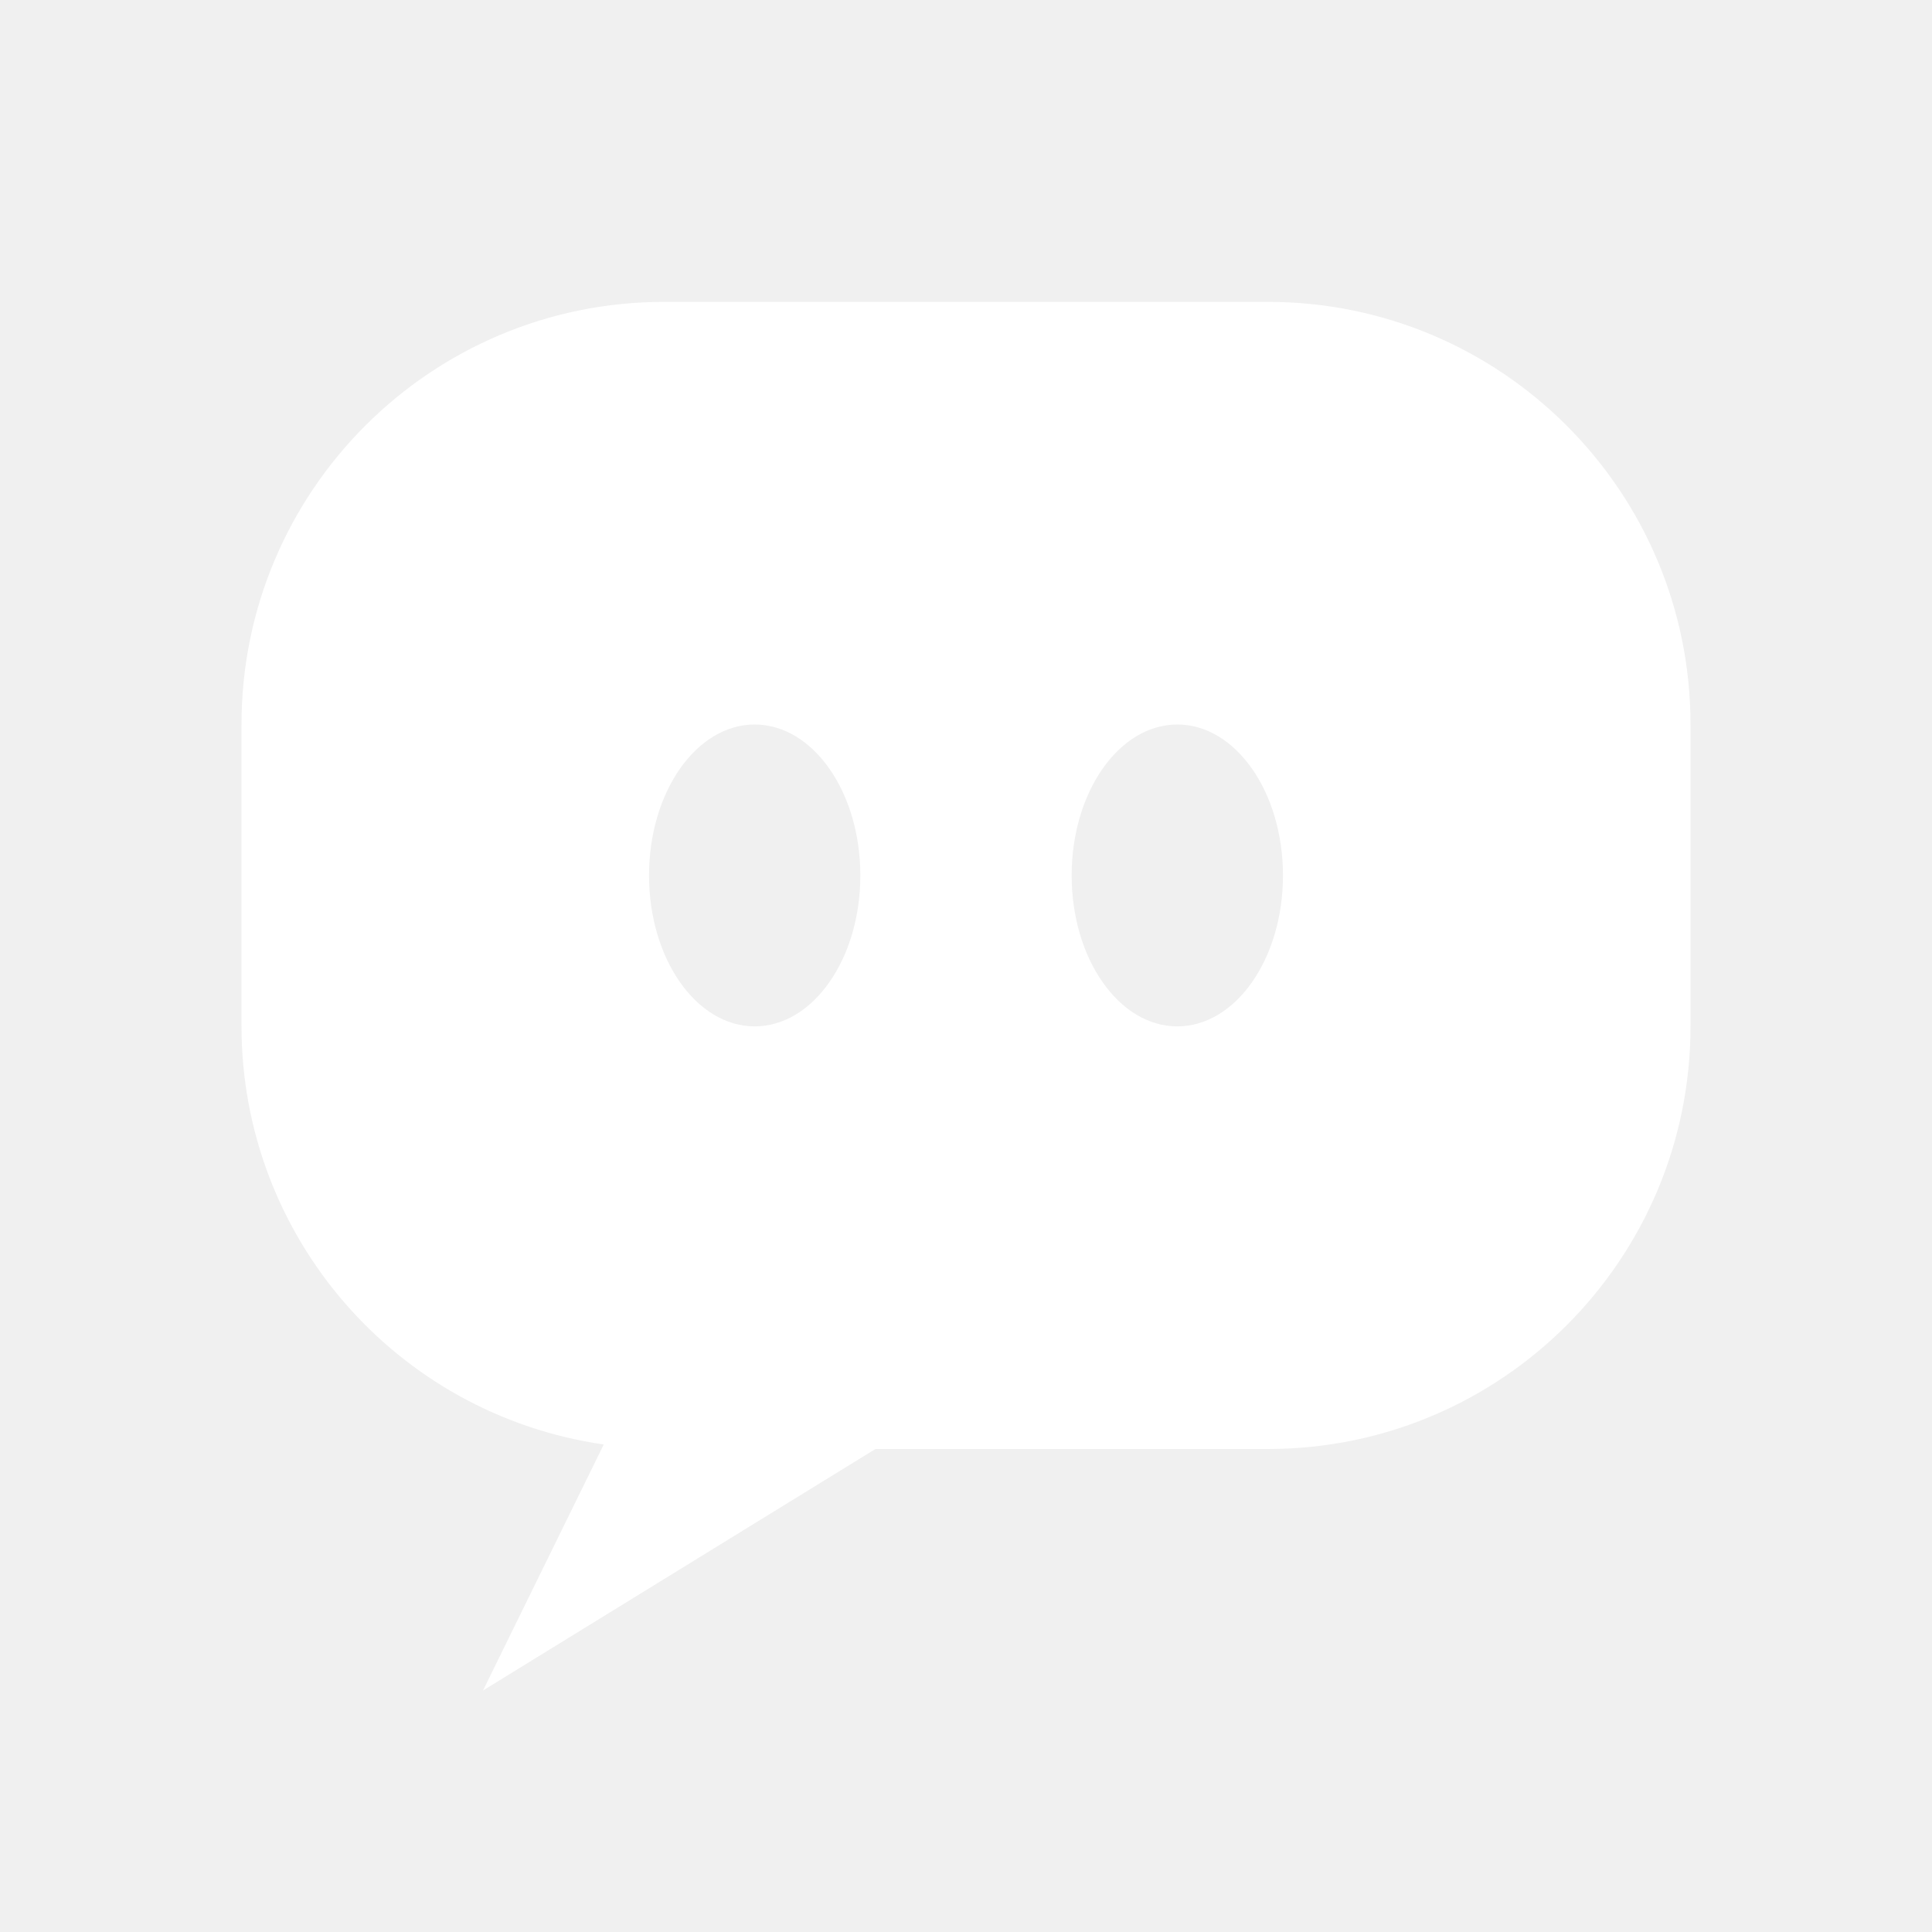
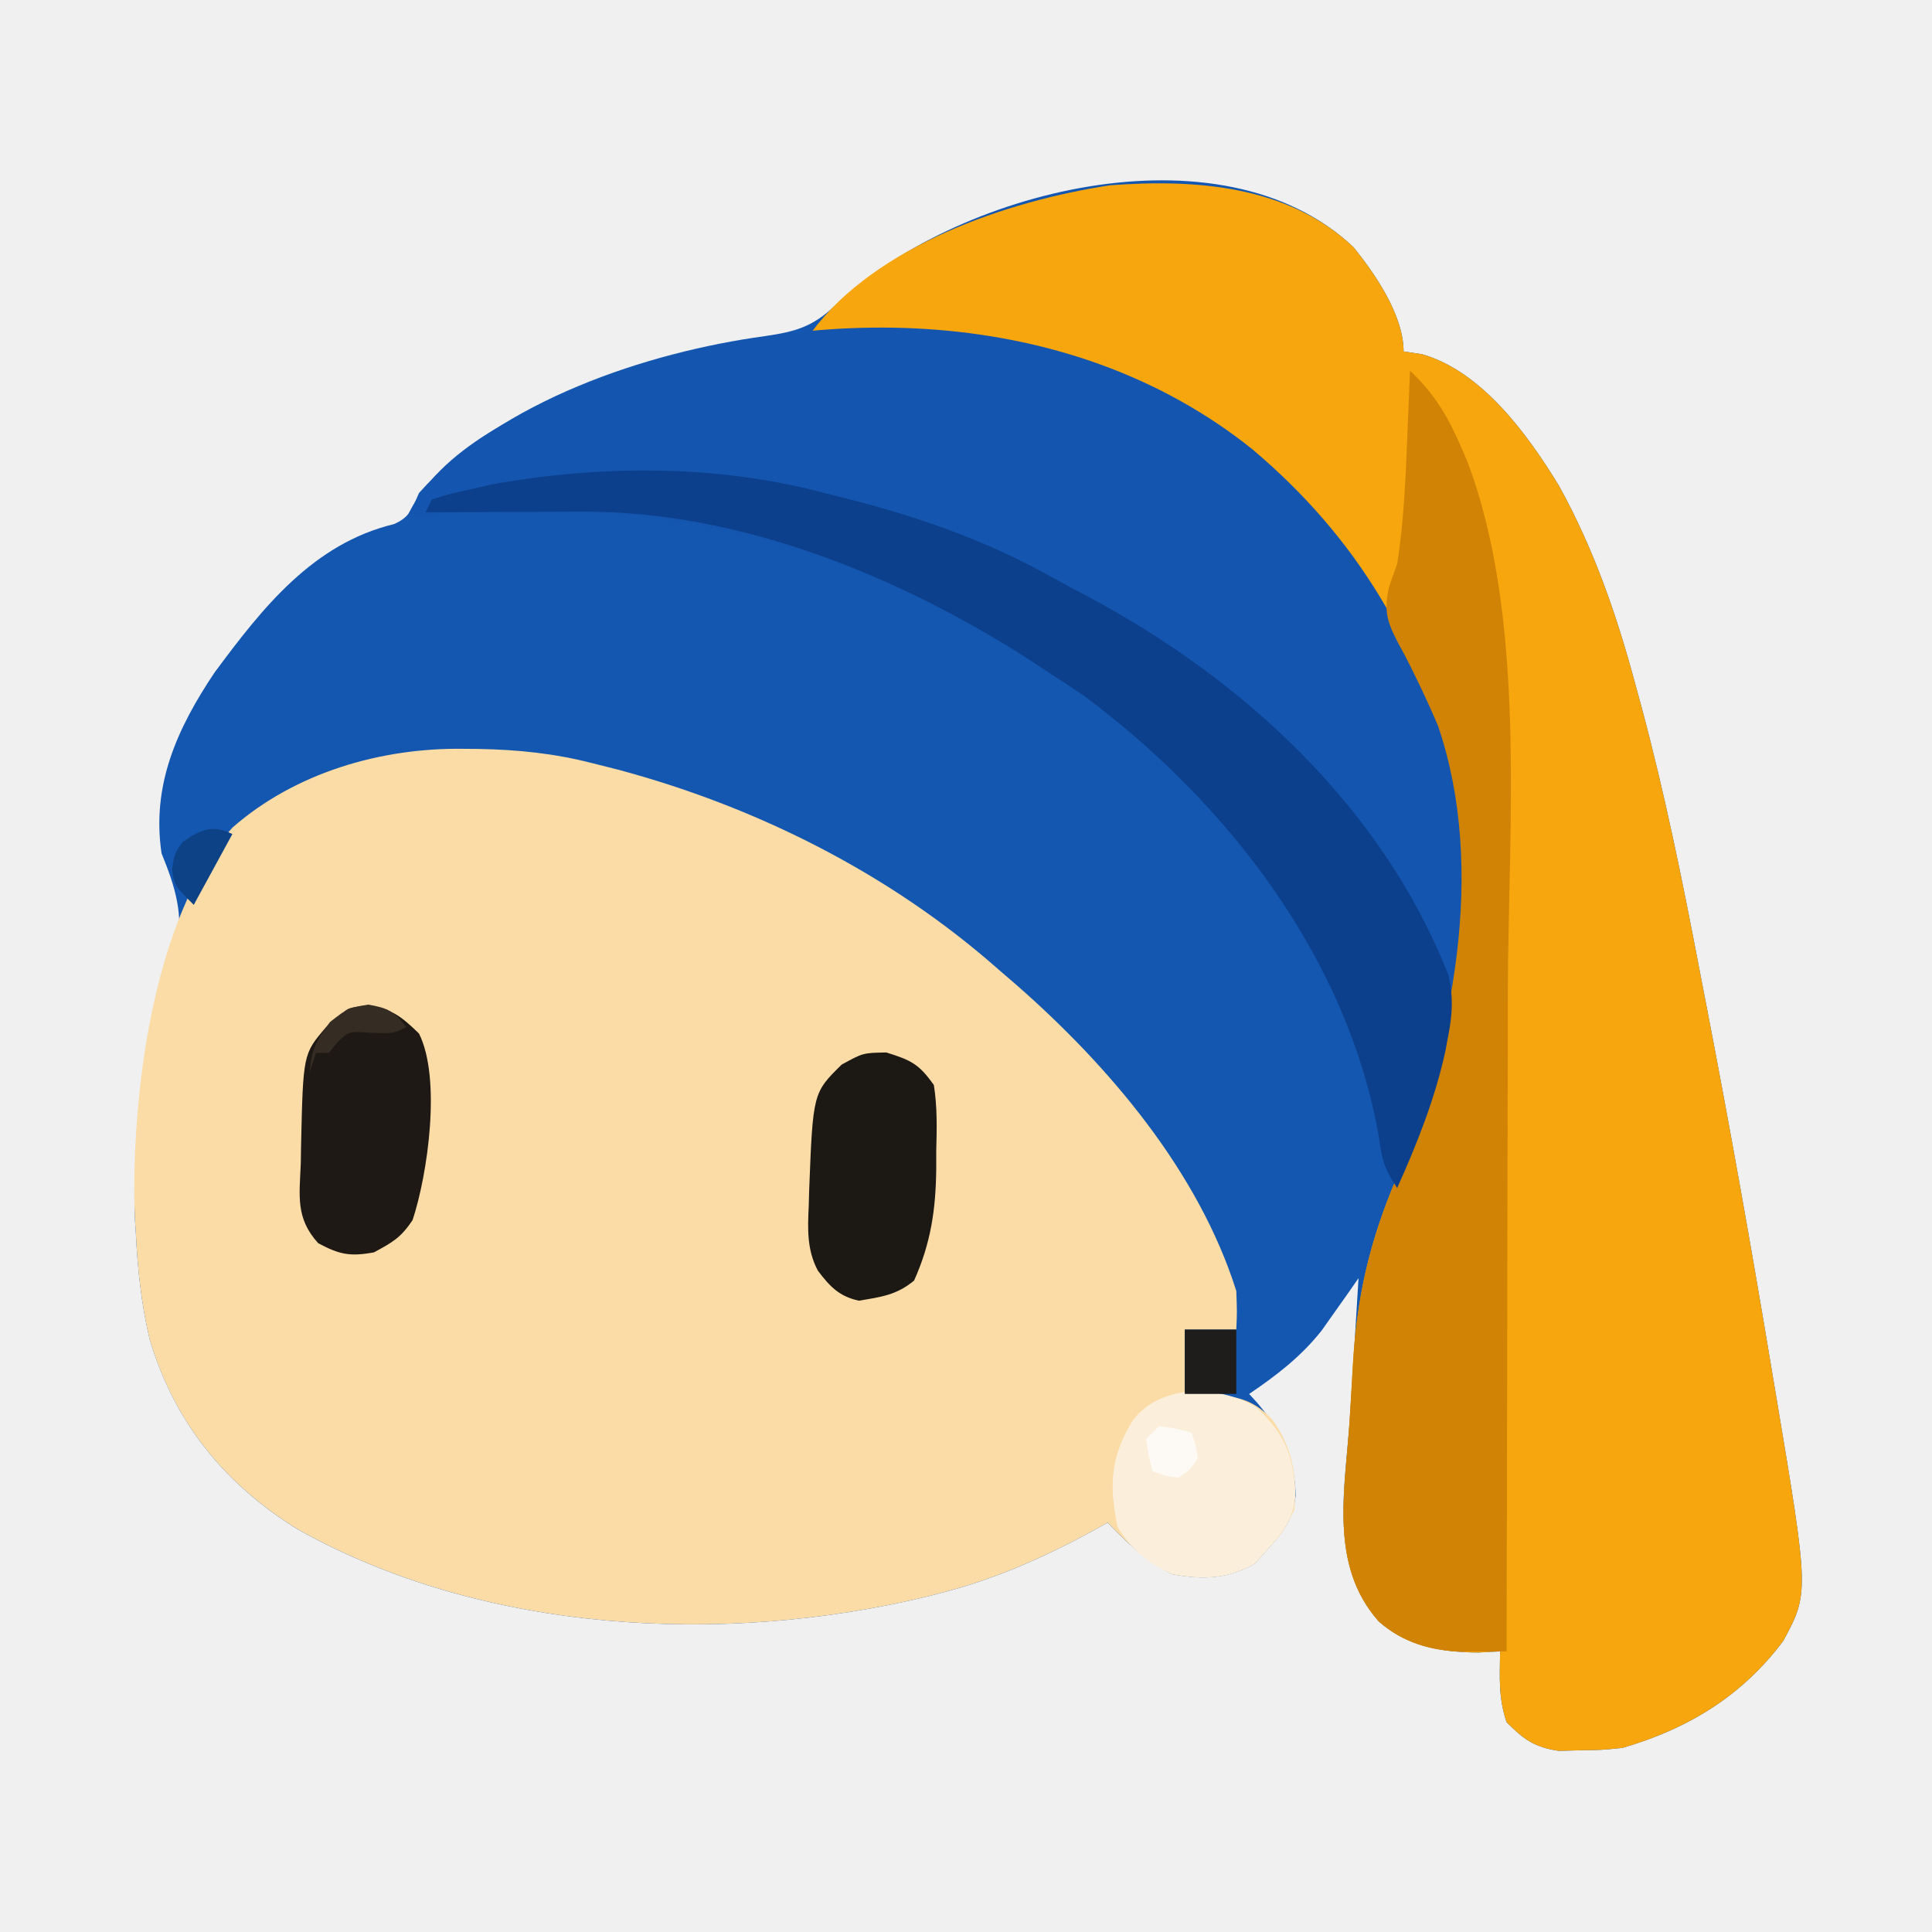
- <svg xmlns="http://www.w3.org/2000/svg" width="128" height="128" viewBox="0 0 128 128" fill="none">
-   <path fill-rule="evenodd" clip-rule="evenodd" d="M44 20H84A28 28 0 0 1 112 48V68A28 28 0 0 1 84 96H58L32 112L40 95.7A28 28 0 0 1 16 68V48A28 28 0 0 1 44 20ZM43 58a7 10 0 1 0 14 0a7 10 0 1 0-14 0ZM71 58a7 10 0 1 0 14 0a7 10 0 1 0-14 0Z" fill="white" />
+ <svg xmlns="http://www.w3.org/2000/svg" width="256" height="256" viewBox="0 0 256 256" fill="none">
+   <g class="bot-body">
+     <g transform="translate(18 24.3953) scale(0.852713)">
+       <path d="M0 0 C3.42 4.21 7.79 10.62 7.79 16.21 C8.74 16.35 9.69 16.5 10.67 16.64 C19.99 19.31 27.14 29.2 31.98 37.16 C37.31 46.82 40.84 56.96 43.71 67.58 C44.05 68.84 44.4 70.1 44.75 71.4 C48.36 84.84 51.12 98.42 53.73 112.08 C54.11 114.04 54.49 116.01 54.87 117.97 C58.52 136.84 61.89 155.75 65.04 174.71 C65.34 176.44 65.34 176.44 65.63 178.21 C70.81 209.12 70.81 209.12 66.79 216.58 C60.38 225.15 51.96 230.26 41.79 233.21 C38.54 233.54 38.54 233.54 35.23 233.58 C34.14 233.61 33.04 233.64 31.91 233.67 C28.11 233.11 26.49 231.91 23.79 229.21 C22.51 225.36 22.73 222.26 22.79 218.21 C21.66 218.27 20.52 218.33 19.36 218.39 C13.68 218.35 8.28 217.41 3.93 213.55 C-4.03 204.55 -1.18 192.38 -0.5 181.15 C-0.4 179.61 -0.3 178.06 -0.21 176.52 C-0.11 174.93 -0.01 173.34 0.08 171.76 C0.32 167.91 0.55 164.06 0.79 160.21 C0.27 160.95 -0.25 161.7 -0.78 162.47 C-1.48 163.45 -2.18 164.43 -2.89 165.45 C-3.58 166.42 -4.26 167.39 -4.97 168.39 C-8.18 172.43 -11.96 175.33 -16.21 178.21 C-15.79 178.67 -15.36 179.13 -14.93 179.61 C-11.08 184.19 -9.23 187.85 -8.97 193.88 C-9.34 197.54 -10.77 199.51 -13.21 202.21 C-13.91 202.99 -14.61 203.77 -15.33 204.58 C-19.6 207 -23.42 207.09 -28.21 206.21 C-32.2 204.26 -35.12 201.35 -38.21 198.21 C-39.14 198.73 -40.08 199.25 -41.04 199.78 C-48.46 203.77 -55.72 206.97 -63.89 209.08 C-64.63 209.27 -65.36 209.46 -66.12 209.66 C-97.74 217.34 -135.17 215.45 -164.02 199.27 C-175.4 192.24 -183.24 182.62 -187.08 169.64 C-188.36 164.2 -188.94 158.79 -189.21 153.21 C-189.26 152.42 -189.31 151.62 -189.37 150.81 C-189.87 136.95 -187.05 122.6 -182.88 109.43 C-181.7 103.78 -183.09 99.41 -185.21 94.21 C-186.8 83.6 -182.77 74.74 -176.96 66.08 C-169.52 56.04 -161.67 46.07 -149.09 43.04 C-146.58 41.93 -146.31 40.67 -145.21 38.21 C-132.56 23.92 -109.84 16.34 -91.46 13.83 C-86.85 13.16 -84.04 12.41 -80.64 9.14 C-62.1 -8.69 -20.6 -19.5 0 0 Z " fill="#1457B0" transform="translate(189.207,9.792969)" />
+       <path d="M0 0 C0.79 0.01 1.59 0.01 2.4 0.02 C8.52 0.13 14.25 0.71 20.19 2.25 C21.45 2.57 22.7 2.89 24 3.21 C45.62 8.98 66.37 19.39 83.19 34.25 C84.14 35.07 85.09 35.89 86.07 36.73 C100.44 49.33 114.34 65.7 120.19 84.25 C120.31 87.56 120.31 87.56 120.19 90.25 C117.55 90.25 114.91 90.25 112.19 90.25 C112.19 93.55 112.19 96.85 112.19 100.25 C113.71 100.27 115.24 100.29 116.81 100.31 C120.74 100.72 122.99 101.31 125.75 104.19 C128.87 108.5 129.71 112.99 129.19 118.25 C127.56 121.62 127.56 121.62 125.19 124.25 C124.49 125.03 123.78 125.82 123.06 126.62 C118.79 129.04 114.98 129.13 110.19 128.25 C106.2 126.3 103.27 123.39 100.19 120.25 C99.25 120.77 98.32 121.29 97.36 121.82 C89.94 125.81 82.67 129.01 74.5 131.12 C73.77 131.32 73.03 131.51 72.28 131.7 C40.66 139.38 3.23 137.49 -25.62 121.31 C-37 114.28 -44.85 104.67 -48.69 91.69 C-49.96 86.24 -50.55 80.83 -50.81 75.25 C-50.87 74.46 -50.92 73.67 -50.97 72.85 C-51.63 54.79 -48.34 26.17 -35.81 12.25 C-26.07 3.71 -12.76 -0.16 0 0 Z " fill="#FBDCA6" transform="translate(50.8125,87.75)" />
+       <path d="M0 0 C3.42 4.21 7.79 10.62 7.79 16.21 C8.74 16.35 9.69 16.5 10.67 16.64 C19.99 19.31 27.14 29.2 31.98 37.16 C37.31 46.82 40.84 56.96 43.71 67.58 C44.05 68.84 44.4 70.1 44.75 71.4 C48.36 84.84 51.12 98.42 53.73 112.08 C54.11 114.04 54.49 116.01 54.87 117.97 C58.52 136.84 61.89 155.75 65.04 174.71 C65.34 176.44 65.34 176.44 65.63 178.21 C70.81 209.12 70.81 209.12 66.79 216.58 C60.38 225.15 51.96 230.26 41.79 233.21 C38.54 233.54 38.54 233.54 35.23 233.58 C34.14 233.61 33.04 233.64 31.91 233.67 C28.11 233.11 26.49 231.91 23.79 229.21 C22.51 225.36 22.73 222.26 22.79 218.21 C21.66 218.27 20.52 218.33 19.36 218.39 C13.68 218.35 8.28 217.41 3.93 213.55 C-3.86 204.75 -1.26 193.27 -0.59 182.26 C-0.55 181.56 -0.51 180.86 -0.46 180.14 C-0.33 178.01 -0.21 175.88 -0.09 173.75 C0.54 163.05 2.5 154.54 6.67 144.71 C15.82 122.46 21.33 94.2 11.79 71.21 C11.55 70.61 11.31 70.01 11.06 69.39 C3.81 51.67 -7.09 37.74 -23.21 27.21 C-23.82 26.76 -24.43 26.3 -25.05 25.84 C-31.62 21.19 -39.54 19.31 -47.21 17.21 C-48.11 16.95 -49 16.68 -49.93 16.42 C-57.49 14.34 -64.64 13.68 -72.46 13.52 C-73.6 13.49 -74.73 13.45 -75.91 13.42 C-78.67 13.33 -81.44 13.27 -84.21 13.21 C-74.26 -0.23 -53.83 -7.17 -37.83 -9.61 C-24.51 -10.6 -10.13 -9.59 0 0 Z " fill="#F7A60E" transform="translate(189.207,9.792969)" />
+       <path d="M0 0 C16.54 13.98 25.73 30.18 31.47 50.77 C31.8 51.76 32.13 52.75 32.47 53.77 C33.4 67.64 32.79 81.27 29.47 94.77 C29.23 95.92 29.23 95.92 29 97.09 C27.69 103.27 24.98 109.01 22.47 114.77 C20.45 111.74 20.13 110.5 19.65 107.02 C14.84 79.12 -3.83 54.93 -26.22 38.27 C-27.98 37.08 -29.75 35.91 -31.53 34.77 C-32.51 34.12 -33.49 33.47 -34.5 32.8 C-57.3 18.14 -82.78 9.55 -109.97 9.64 C-111.16 9.64 -112.35 9.63 -113.58 9.63 C-119.66 9.64 -125.52 9.83 -131.53 10.77 C-126.59 -0.37 -112.29 -6.48 -101.5 -10.77 C-68.65 -23.24 -28.35 -22.76 0 0 Z " fill="#1456AF" transform="translate(173.5347,41.23242)" />
+       <path d="M0 0 C3.89 3.68 5.9 7.14 8 12 C8.28 12.65 8.56 13.29 8.85 13.96 C18.1 38.26 15.31 70.22 15.2 95.8 C15.19 99.45 15.19 103.1 15.19 106.75 C15.18 113.61 15.16 120.47 15.14 127.32 C15.12 135.16 15.11 142.99 15.1 150.82 C15.08 166.88 15.04 182.94 15 199 C13.55 199.01 12.11 199.02 10.66 199.03 C9.46 199.03 9.46 199.03 8.23 199.04 C3.28 198.95 -1.13 197.66 -4.86 194.35 C-12.66 185.55 -10.05 174.06 -9.39 163.05 C-9.34 162.35 -9.3 161.66 -9.26 160.94 C-9.12 158.81 -9.01 156.67 -8.89 154.54 C-8.26 143.85 -6.29 135.34 -2.12 125.5 C6.63 104.22 11.97 77.63 4.36 55.21 C3.33 52.78 2.26 50.44 1.11 48.07 C0.78 47.41 0.45 46.74 0.12 46.05 C-0.52 44.76 -1.19 43.49 -1.89 42.23 C-3.63 38.89 -4.06 37.29 -3.26 33.56 C-2.84 32.38 -2.43 31.21 -2 30 C-0.97 23.52 -0.7 17.05 -0.44 10.5 C-0.39 9.49 -0.35 8.47 -0.31 7.43 C-0.2 4.95 -0.1 2.48 0 0 Z " fill="#D08305" transform="translate(198,29)" />
+       <path d="M0 0 C0.8 0.2 1.59 0.4 2.41 0.6 C14.01 3.5 24.61 7.11 35.07 12.93 C37.06 14.03 39.07 15.1 41.09 16.16 C65.27 29.09 86.85 49.02 97 75 C97.7 78.22 97.61 80.77 97 84 C96.83 84.92 96.66 85.84 96.48 86.79 C94.84 94.22 92.11 101.07 89 108 C86.98 104.97 86.67 103.73 86.19 100.25 C81.37 72.36 62.71 48.17 40.31 31.5 C38.56 30.31 36.79 29.14 35 28 C34.02 27.35 33.04 26.7 32.04 26.03 C11.57 12.88 -13.09 2.8 -37.68 2.9 C-38.38 2.9 -39.08 2.91 -39.81 2.91 C-42.02 2.91 -44.23 2.92 -46.44 2.94 C-47.95 2.94 -49.46 2.95 -50.97 2.95 C-54.64 2.96 -58.32 2.98 -62 3 C-61.67 2.34 -61.34 1.68 -61 1 C-58.41 0.18 -58.41 0.18 -55.06 -0.56 C-53.98 -0.81 -52.9 -1.06 -51.79 -1.32 C-34.8 -4.38 -16.69 -4.47 0 0 Z " fill="#0C408D" transform="translate(107,48)" />
+       <path d="M0 0 C4.53 4.12 5.88 7.48 6.2 13.6 C5.89 17.32 4.47 19.27 2 22 C0.95 23.18 0.95 23.18 -0.12 24.38 C-4.4 26.79 -8.2 26.87 -13 26 C-16.78 24.31 -19.26 22.19 -21.44 18.69 C-22.8 12.19 -22.55 7.66 -19 2 C-14.55 -3.61 -5.87 -3.4 0 0 Z " fill="#FBEFDC" transform="translate(174,190)" />
+       <g class="bot-eye">
+         <path d="M0 0 C3.85 1.21 5.06 1.78 7.38 5.06 C7.93 8.51 7.84 11.89 7.75 15.38 C7.75 16.3 7.75 17.22 7.75 18.18 C7.67 24.47 6.9 29.66 4.31 35.44 C1.62 37.7 -0.86 38 -4.27 38.57 C-7.33 37.91 -8.78 36.37 -10.64 33.91 C-12.37 30.67 -12.23 27.37 -12.06 23.81 C-12.04 23.06 -12.02 22.31 -12 21.54 C-11.41 6.28 -11.41 6.28 -6.94 1.88 C-3.62 0.06 -3.62 0.06 0 0 Z " fill="#1C1814" transform="translate(116.625,134.9375)" />
+       </g>
+       <g class="bot-eye">
+         <path d="M0 0 C3.96 0.38 5.43 1.58 8.25 4.31 C11.74 11.28 9.61 26.18 7.25 33.31 C5.42 36.01 4.24 36.7 1.25 38.31 C-2.46 38.99 -4.1 38.66 -7.41 36.89 C-10.92 33.03 -10.34 29.59 -10.12 24.56 C-10.11 23.69 -10.1 22.82 -10.08 21.93 C-9.76 7.5 -9.76 7.5 -6.25 3.38 C-5.43 2.69 -4.6 2.01 -3.75 1.31 C-2.75 0.31 -2.75 0.31 0 0 Z " fill="#1E1914" transform="translate(35.75,127.6875)" />
+         <path d="M0 0 C3.07 0.53 4.04 1.05 5.88 3.5 C3.88 4.5 3.88 4.5 0.44 4.38 C-3.06 4.13 -3.06 4.13 -4.94 6 C-5.53 6.74 -5.53 6.74 -6.12 7.5 C-6.79 7.5 -7.45 7.5 -8.12 7.5 C-8.45 8.49 -8.79 9.48 -9.12 10.5 C-8.83 7.02 -8.11 5.48 -5.94 2.69 C-3.12 0.5 -3.12 0.5 0 0 Z " fill="#352D23" transform="translate(36.125,127.5)" />
+       </g>
+       <path d="M0 0 C2.64 0 5.28 0 8 0 C8 3.3 8 6.6 8 10 C5.36 10 2.72 10 0 10 C0 6.7 0 3.4 0 0 Z " fill="#1E1D1C" transform="translate(163,178)" />
+       <path d="M0 0 C-1.98 3.63 -3.96 7.26 -6 11 C-9 8 -9 8 -9.38 5.5 C-9 3 -9 3 -7.75 1.25 C-5.03 -0.69 -3.07 -1.54 0 0 Z " fill="#0E4287" transform="translate(15,101)" />
+       <path d="M0 0 C2.62 0.38 2.62 0.38 5 1 C5.69 2.81 5.69 2.81 6 5 C4.81 6.81 4.81 6.81 3 8 C0.81 7.69 0.81 7.69 -1 7 C-1.62 4.62 -1.62 4.62 -2 2 C-1.34 1.34 -0.68 0.68 0 0 Z " fill="#FDFAF6" transform="translate(159,193)" />
+     </g>
+   </g>
</svg>
